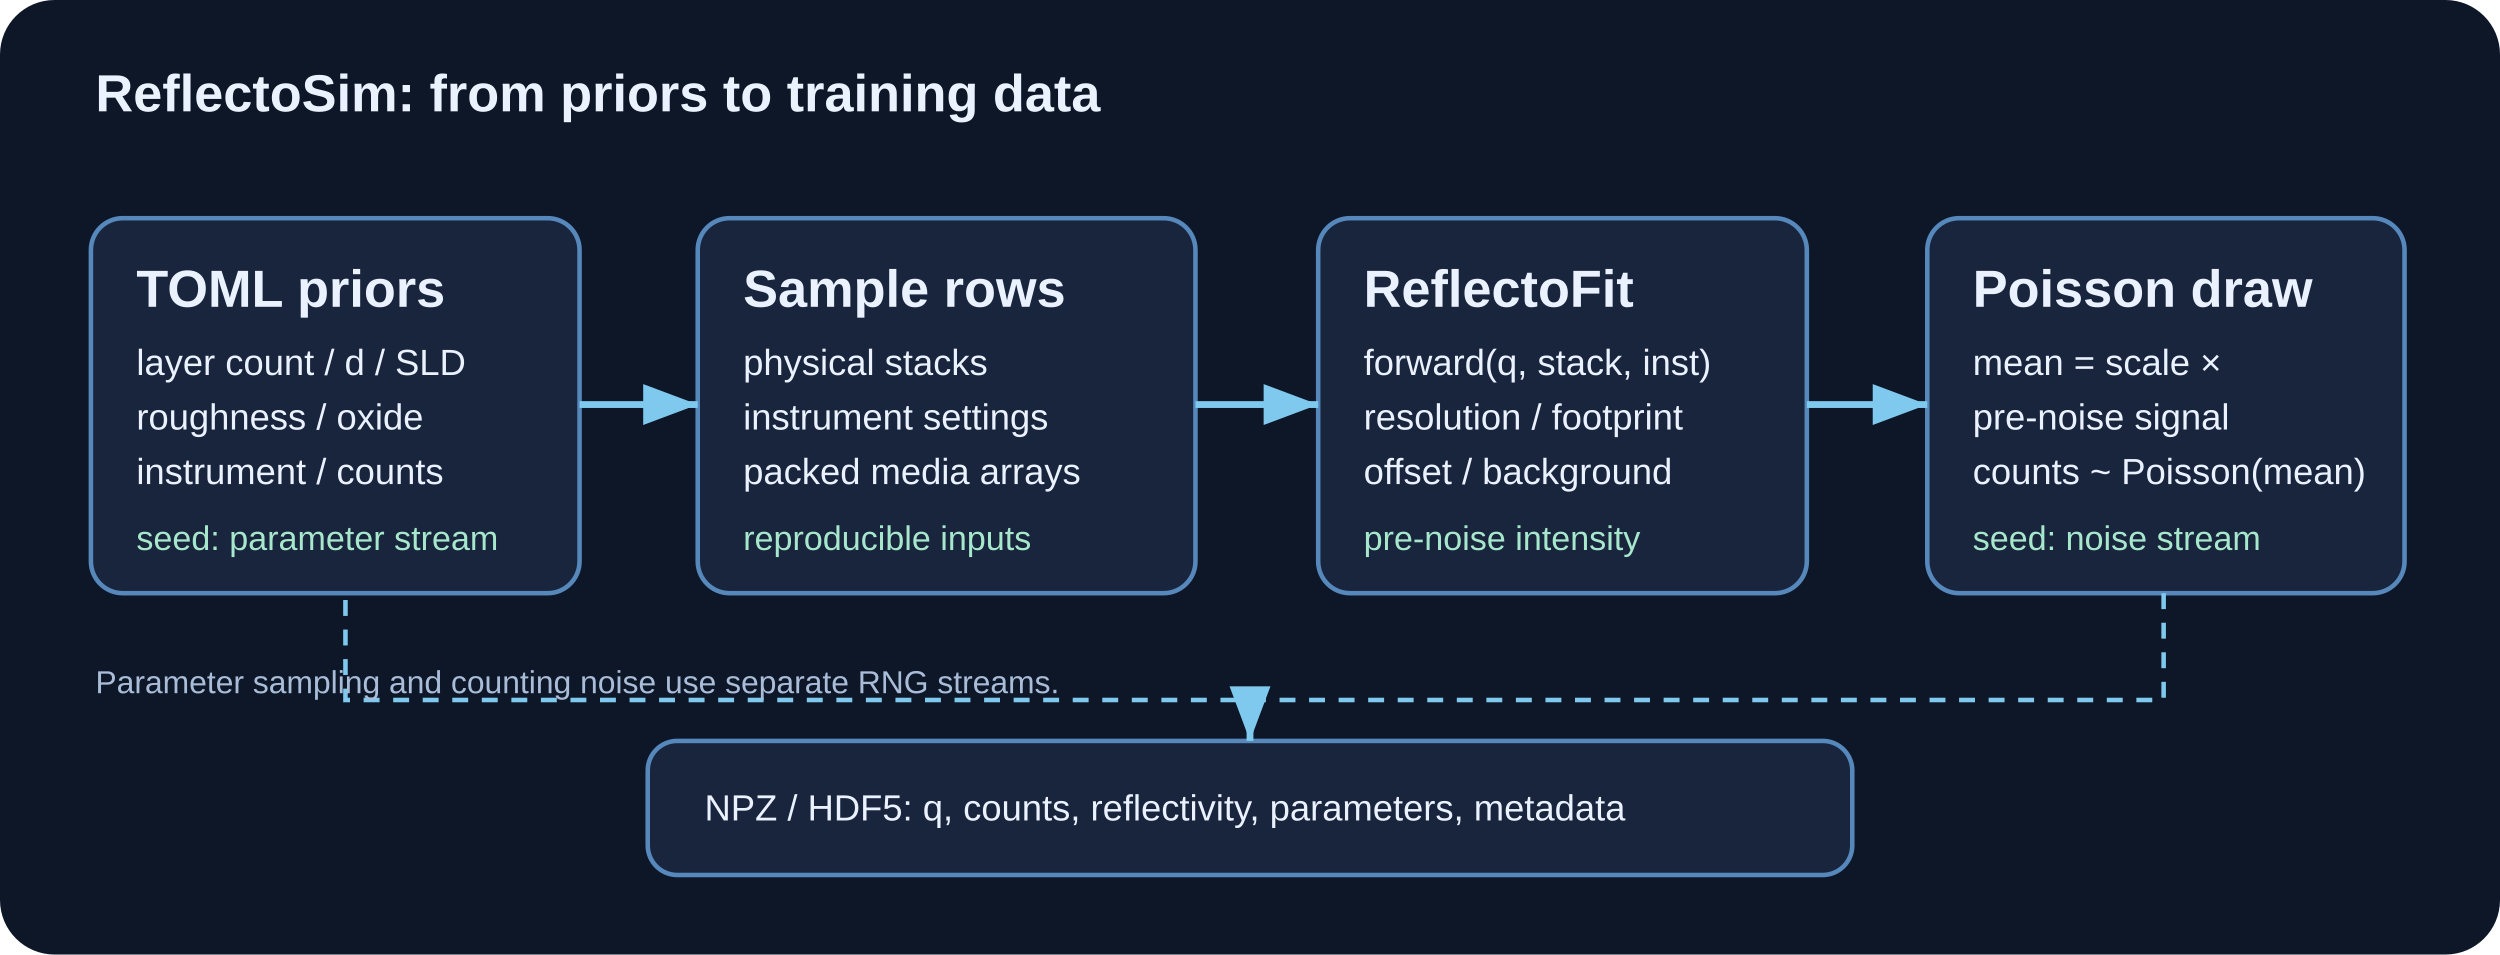
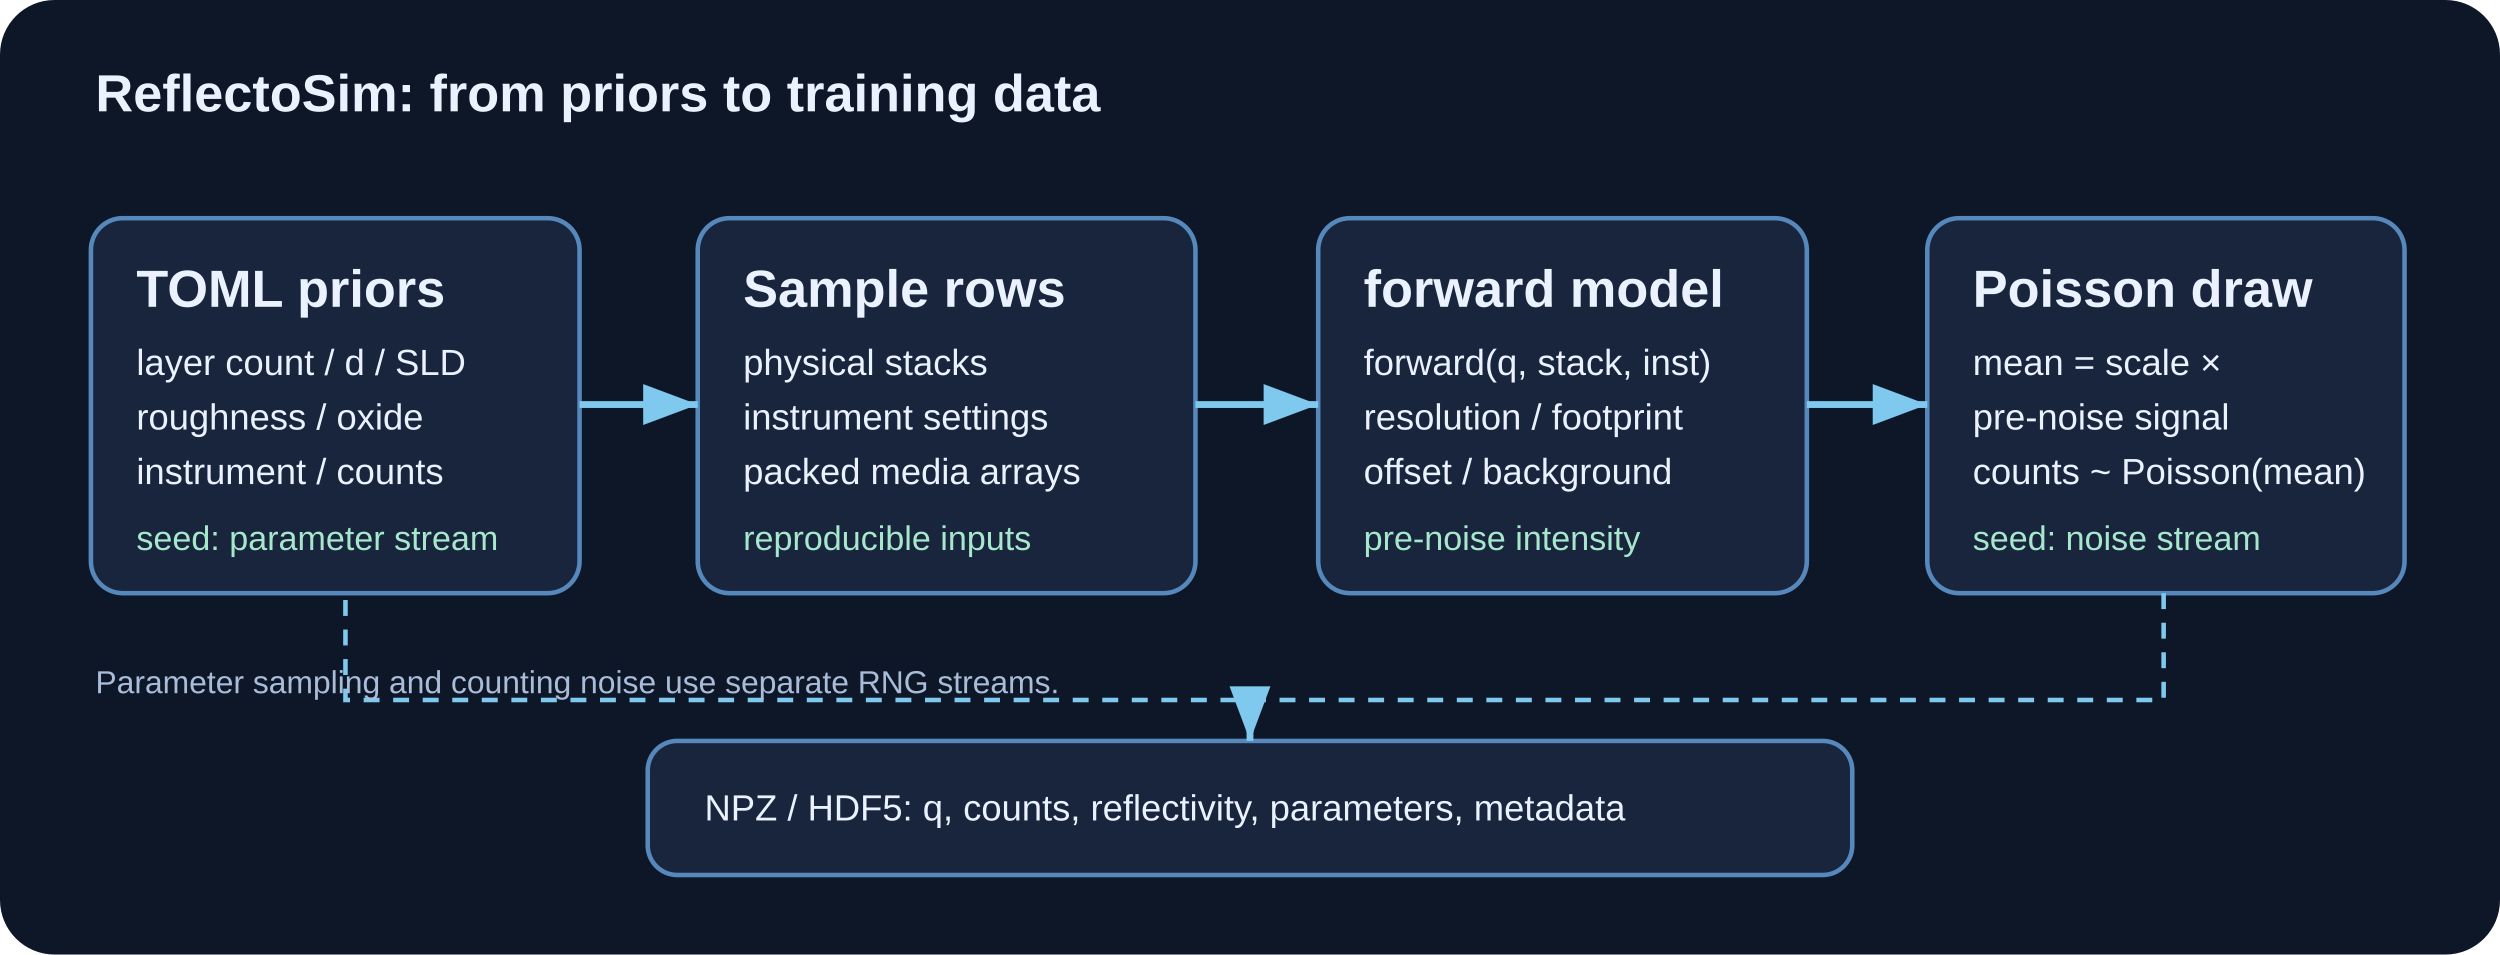
<svg xmlns="http://www.w3.org/2000/svg" viewBox="0 0 1100 420" role="img" aria-labelledby="t d">
  <style>text{font-family:Arial,sans-serif;fill:#eaf1ff}.h{font-weight:700;font-size:23px}.s{font-size:16px}.tiny{font-size:14px;fill:#a9bcd8}.box{fill:#18253d;stroke:#5688bc;stroke-width:2}.arrow{stroke:#7ec9ed;stroke-width:3;fill:none;marker-end:url(#a)}.tag{font-size:15px;fill:#a7e8cd}</style>
  <defs>
    <marker id="a" markerWidth="9" markerHeight="9" refX="8" refY="3" orient="auto">
      <path d="M0,0 L0,6 L8,3 Z" fill="#7ec9ed" />
    </marker>
  </defs>
  <rect width="1100" height="420" rx="24" fill="#0e1728" />
  <text x="42" y="49" class="h">ReflectoSim: from priors to training data</text>
  <rect class="box" x="40" y="96" rx="14" width="215" height="165" />
  <text x="60" y="135" class="h">TOML priors</text>
  <text x="60" y="165" class="s">layer count / d / SLD</text>
  <text x="60" y="189" class="s">roughness / oxide</text>
  <text x="60" y="213" class="s">instrument / counts</text>
  <text x="60" y="242" class="tag">seed: parameter stream</text>
  <rect class="box" x="307" y="96" rx="14" width="219" height="165" />
  <text x="327" y="135" class="h">Sample rows</text>
  <text x="327" y="165" class="s">physical stacks</text>
  <text x="327" y="189" class="s">instrument settings</text>
  <text x="327" y="213" class="s">packed media arrays</text>
  <text x="327" y="242" class="tag">reproducible inputs</text>
  <rect class="box" x="580" y="96" rx="14" width="215" height="165" />
-   <text x="600" y="135" class="h">ReflectoFit</text>
+   <text x="600" y="135" class="h">forward model</text>
  <text x="600" y="165" class="s">forward(q, stack, inst)</text>
  <text x="600" y="189" class="s">resolution / footprint</text>
  <text x="600" y="213" class="s">offset / background</text>
  <text x="600" y="242" class="tag">pre-noise intensity</text>
  <rect class="box" x="848" y="96" rx="14" width="210" height="165" />
  <text x="868" y="135" class="h">Poisson draw</text>
  <text x="868" y="165" class="s">mean = scale ×</text>
  <text x="868" y="189" class="s">pre-noise signal</text>
  <text x="868" y="213" class="s">counts ~ Poisson(mean)</text>
  <text x="868" y="242" class="tag">seed: noise stream</text>
  <path class="arrow" d="M255 178 H307" />
  <path class="arrow" d="M526 178 H580" />
  <path class="arrow" d="M795 178 H848" />
  <path d="M952 261 V308 H152 V261" stroke="#7ec9ed" stroke-width="2" fill="none" stroke-dasharray="7 6" />
  <rect class="box" x="285" y="326" rx="13" width="530" height="59" />
  <text x="310" y="361" class="s">NPZ / HDF5: q, counts, reflectivity, parameters, metadata</text>
  <path class="arrow" d="M550 308 V326" />
  <text x="42" y="305" class="tiny">Parameter sampling and counting noise use separate RNG streams.</text>
</svg>
